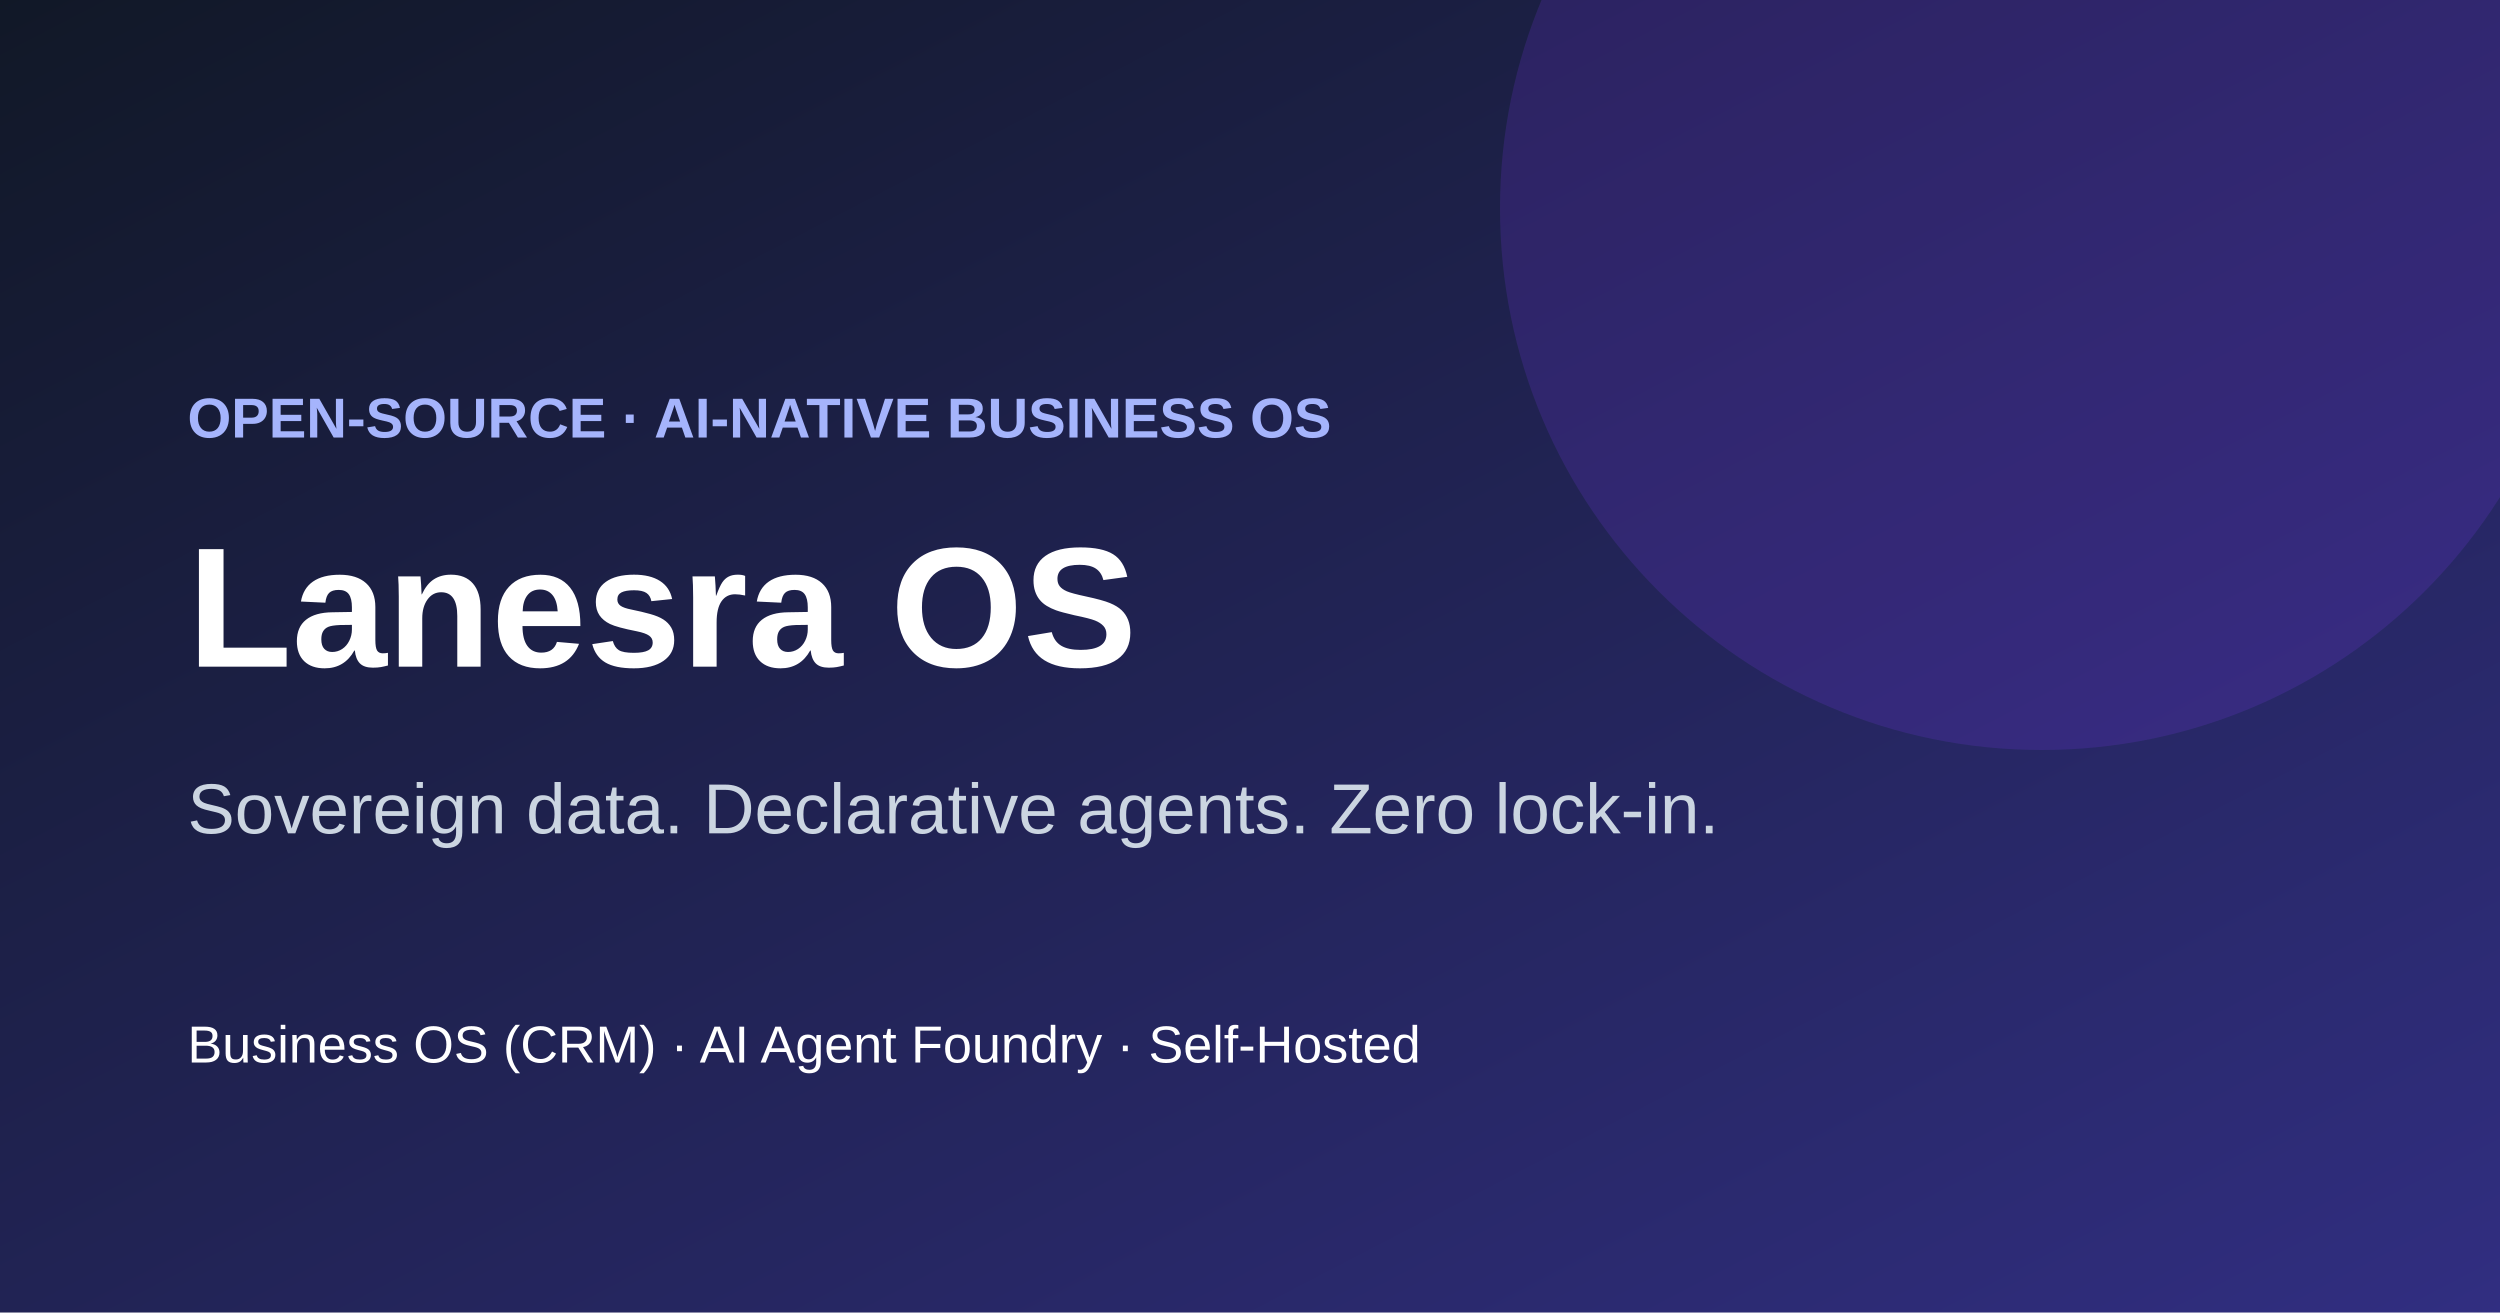
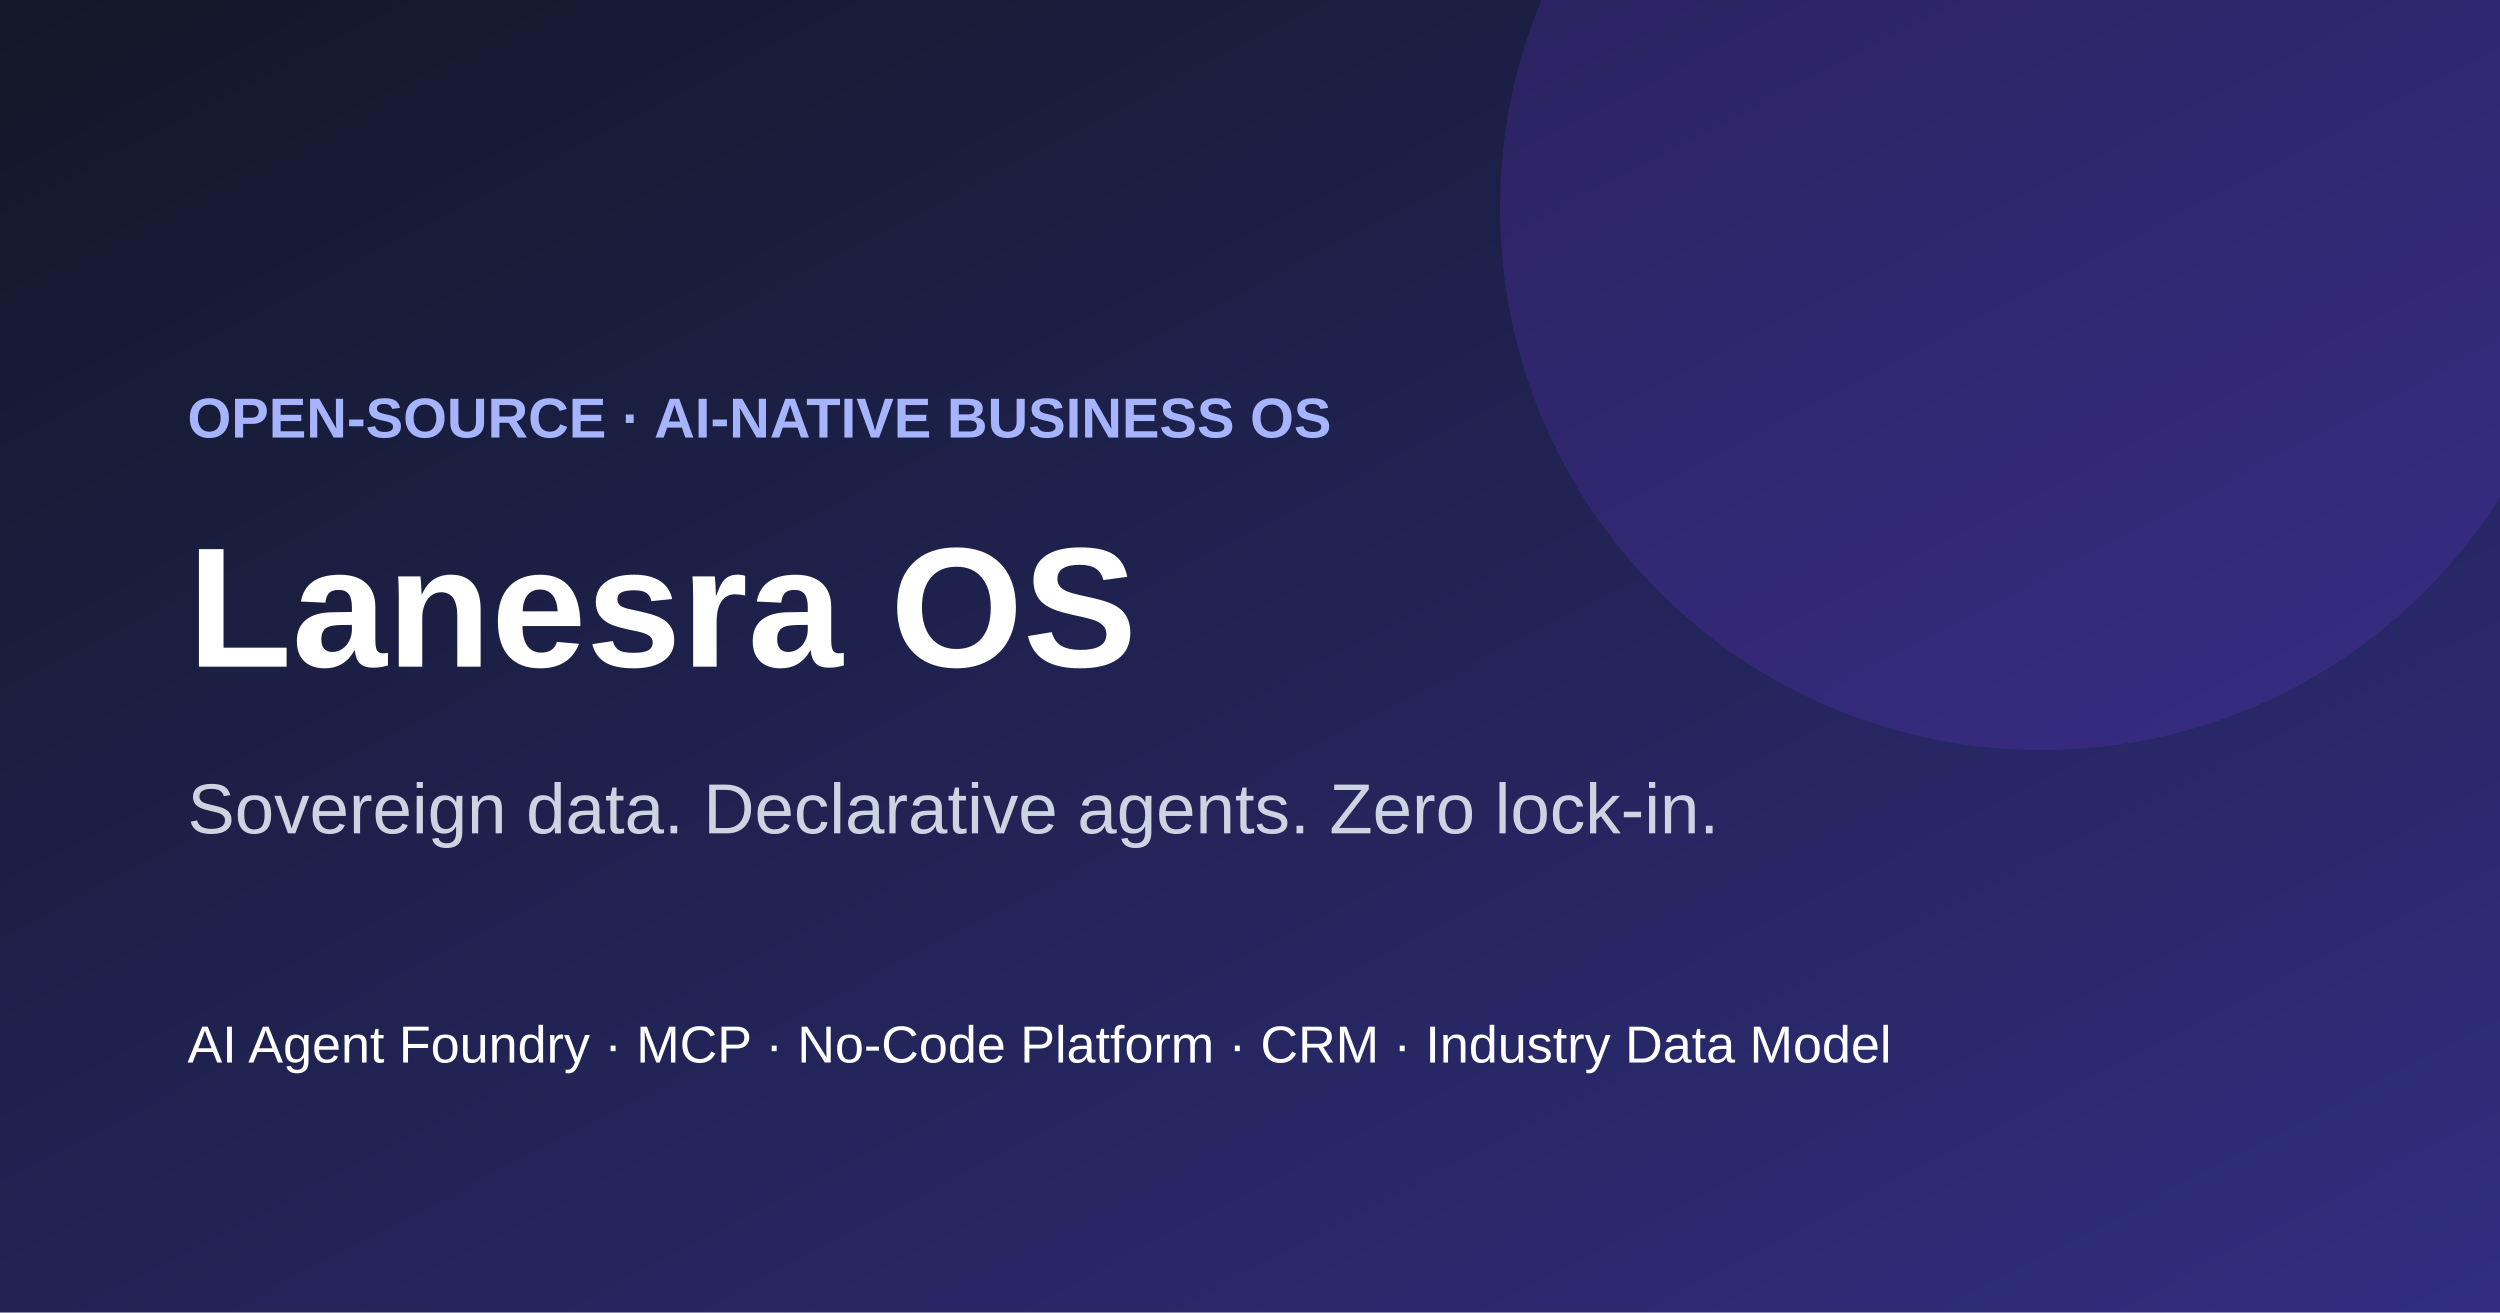
<svg xmlns="http://www.w3.org/2000/svg" width="1200" height="630">
  <defs>
    <linearGradient id="g" x1="0" y1="0" x2="1" y2="1">
      <stop stop-color="#111827" />
      <stop offset="1" stop-color="#312e81" />
    </linearGradient>
  </defs>
  <rect width="1200" height="630" fill="url(#g)" />
  <circle cx="980" cy="100" r="260" fill="#7c3aed" opacity=".18" />
  <text x="90" y="210" fill="#a5b4fc" font-family="Arial" font-size="27" font-weight="700">OPEN-SOURCE · AI-NATIVE BUSINESS OS</text>
  <text x="90" y="320" fill="white" font-family="Arial" font-size="82" font-weight="800">Lanesra OS</text>
  <text x="90" y="400" fill="#cbd5e1" font-family="Arial" font-size="34">Sovereign data. Declarative agents. Zero lock-in.</text>
-   <text x="90" y="510" fill="white" font-family="Arial" font-size="25">Business OS (CRM) · AI Agent Foundry · Self-Hosted</text>
+   <text x="90" y="510" fill="white" font-family="Arial" font-size="25">AI Agent Foundry · MCP · No-Code Platform · CRM · Industry Data Model</text>
</svg>
